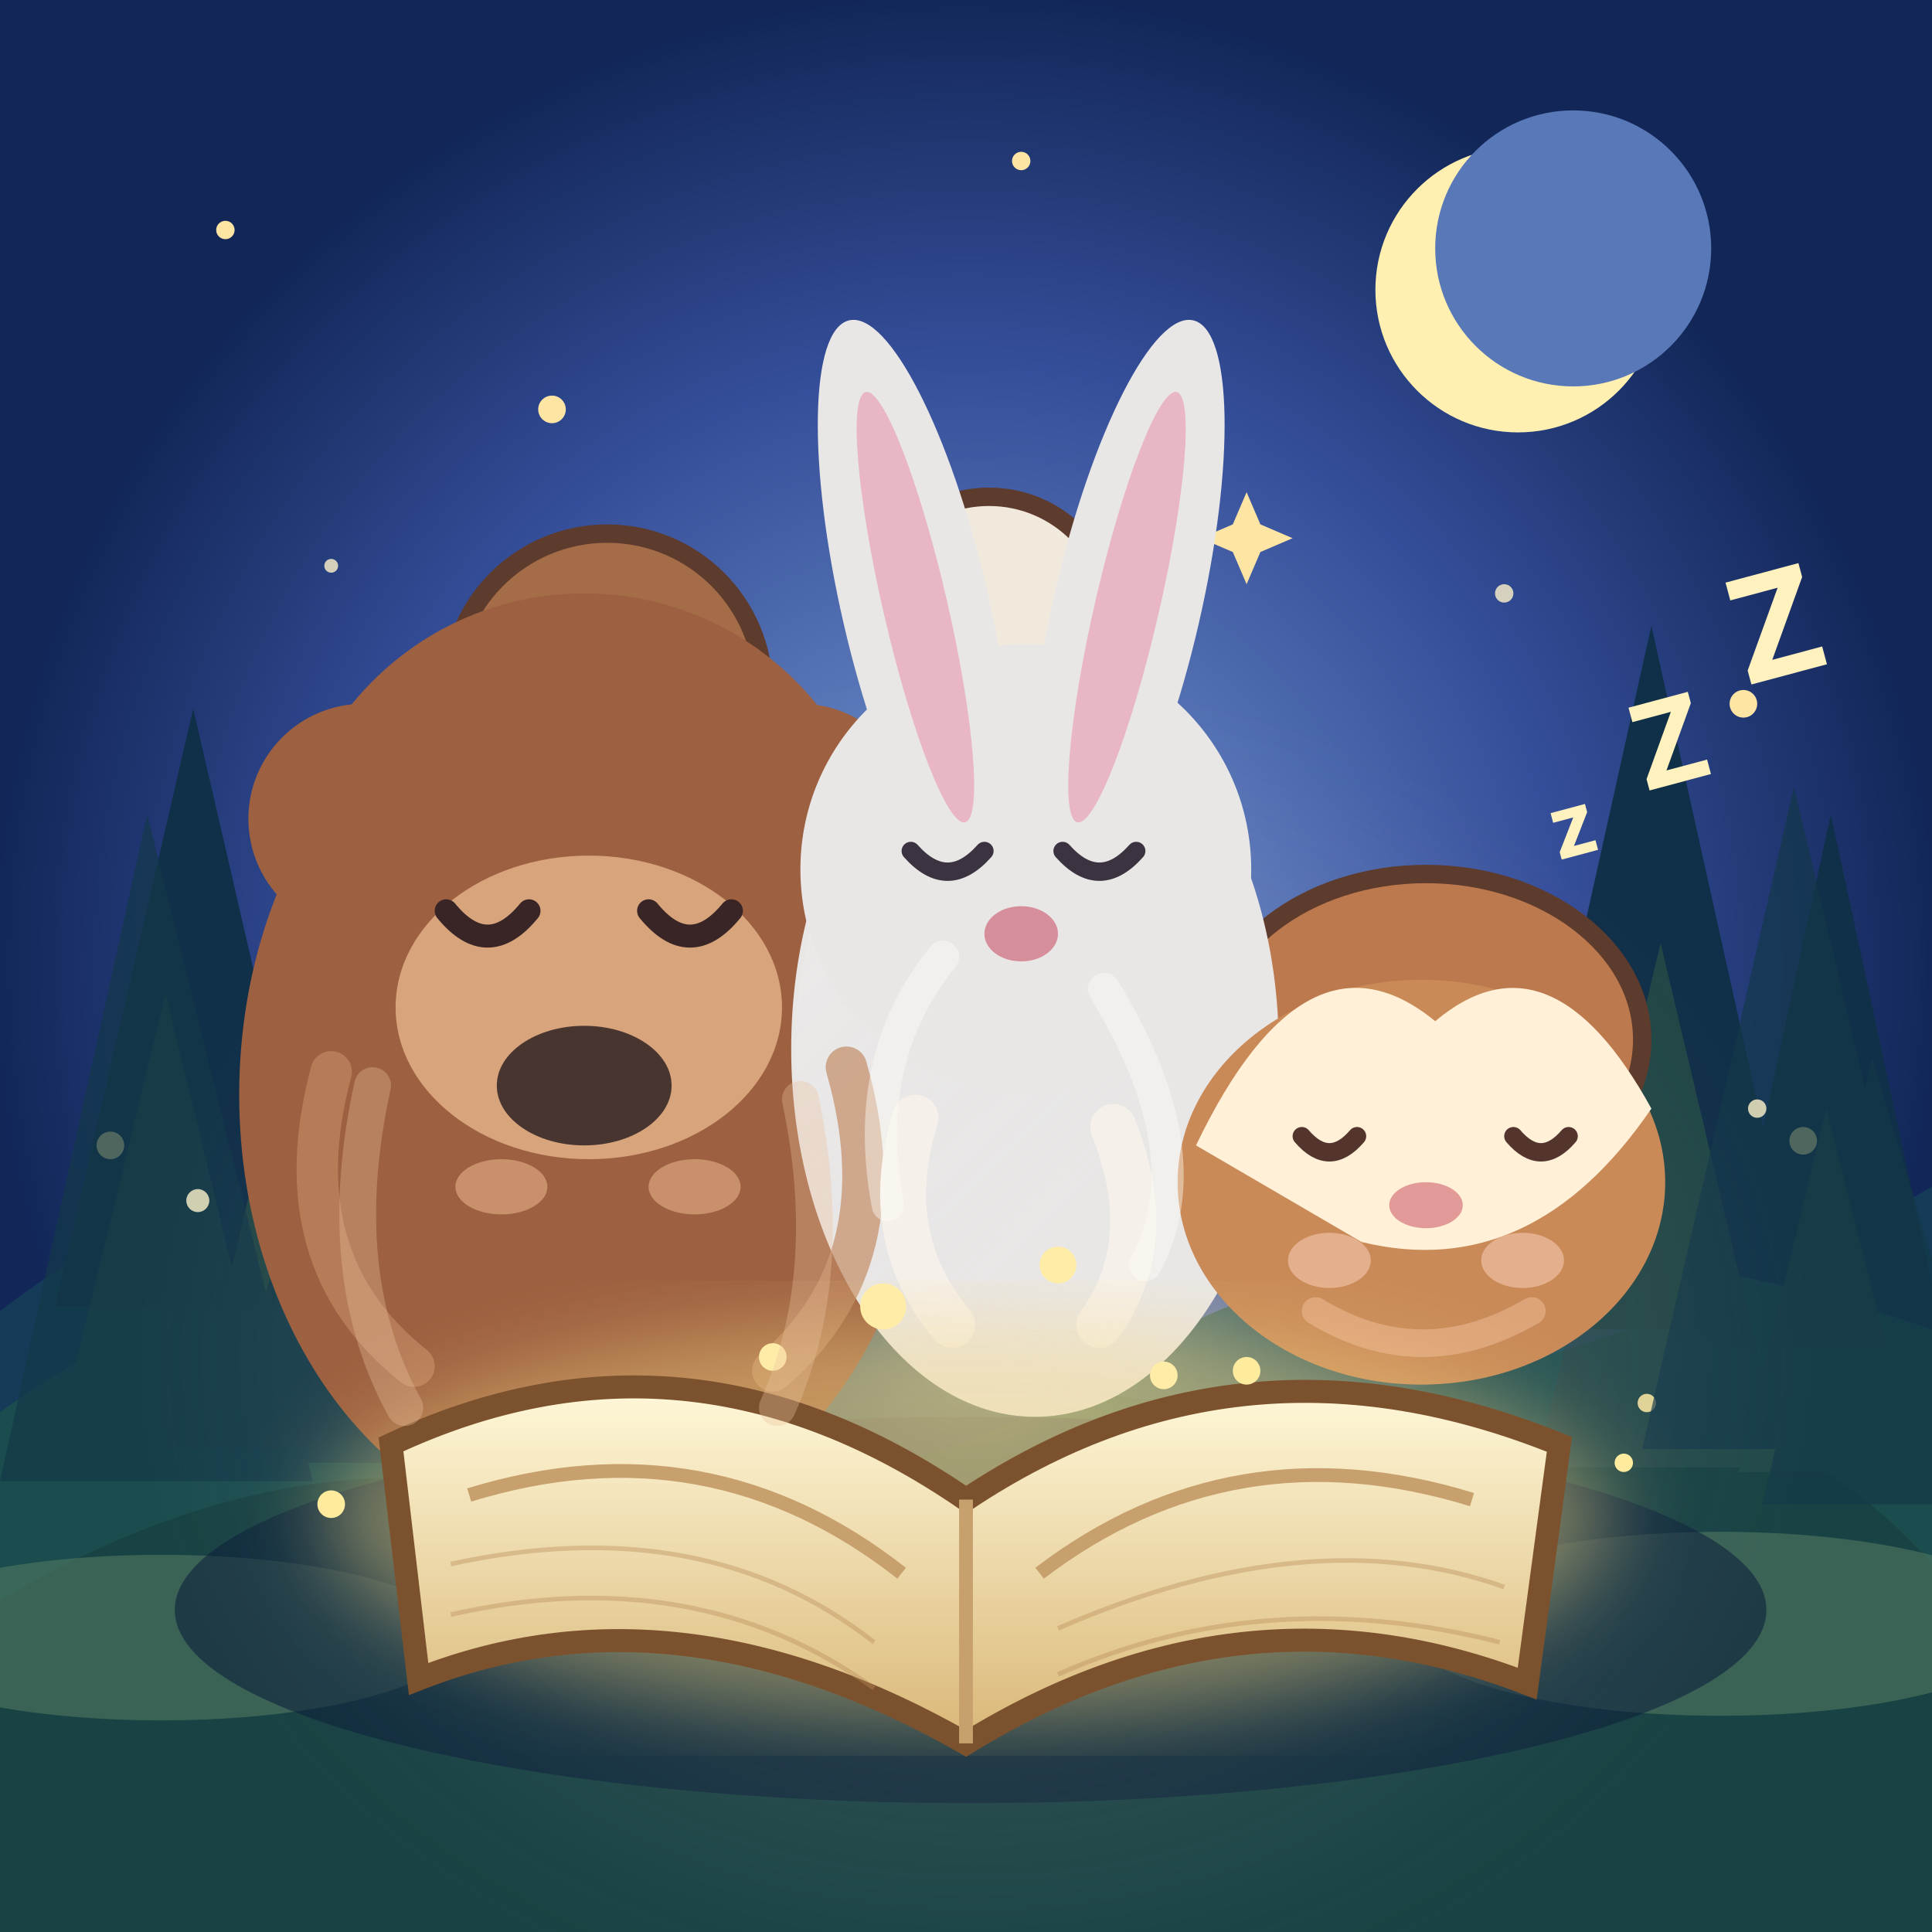
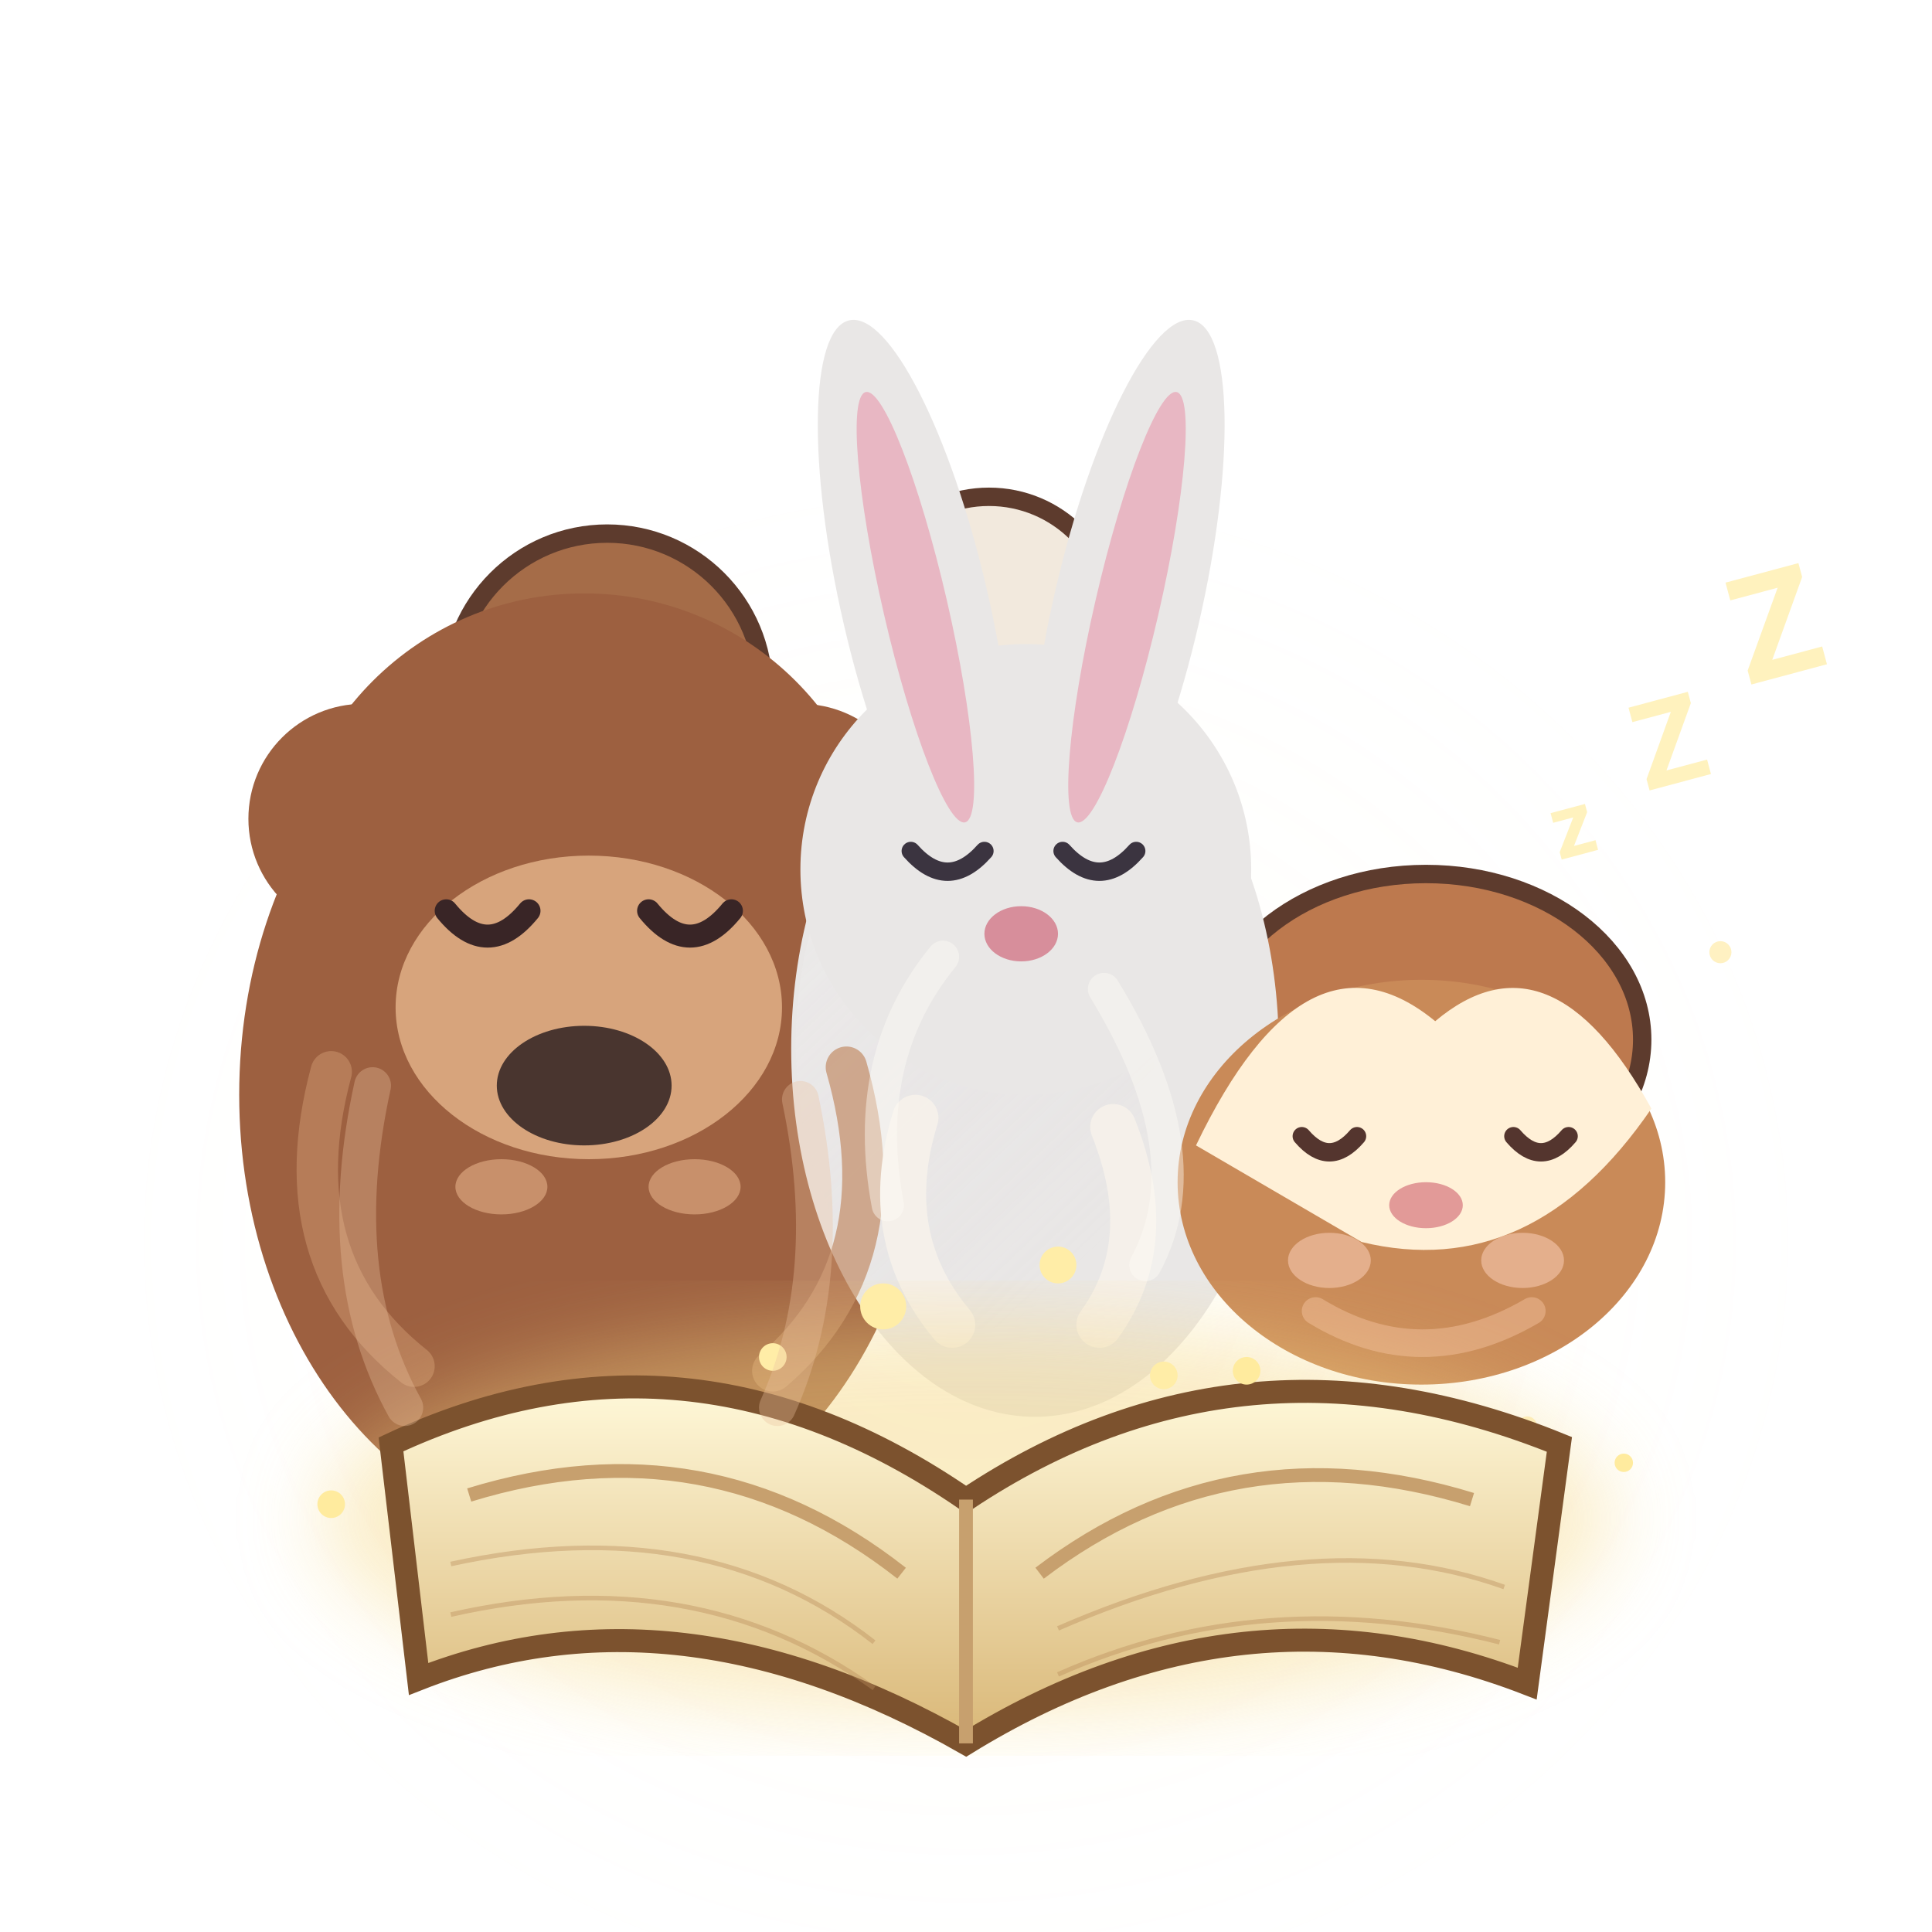
<svg xmlns="http://www.w3.org/2000/svg" viewBox="0 0 420 420">
  <defs>
    <radialGradient id="sky">
      <stop stop-color="#789bd2" />
      <stop offset=".62" stop-color="#354e99" />
      <stop offset="1" stop-color="#122758" />
    </radialGradient>
    <linearGradient id="book" x2="0" y2="1">
      <stop stop-color="#fff8d9" />
      <stop offset="1" stop-color="#d9b777" />
    </linearGradient>
    <filter id="glow">
      <feGaussianBlur stdDeviation="9" />
    </filter>
    <radialGradient id="ambient">
      <stop stop-color="#fff0b0" stop-opacity=".46" />
      <stop offset=".45" stop-color="#f6d09a" stop-opacity=".12" />
      <stop offset="1" stop-color="#b9a6f3" stop-opacity="0" />
    </radialGradient>
    <linearGradient id="feather" x1="0" y1="0" x2=".6" y2="1">
      <stop stop-color="#fffefa" stop-opacity=".5" />
      <stop offset="1" stop-color="#d6d0df" stop-opacity="0" />
    </linearGradient>
+     <radialGradient id="ambientScene">
+       <stop stop-color="#fff4bc" stop-opacity=".38" />
+       <stop offset="1" stop-color="#fff4bc" stop-opacity="0" />
+     </radialGradient>
  </defs>
-   <rect width="420" height="420" fill="url(#sky)" />
-   <circle cx="330" cy="63" r="31" fill="#ffefb1" />
-   <circle cx="342" cy="54" r="30" fill="#5878b8" />
-   <g fill="#ffe5a4">
-     <circle cx="49" cy="50" r="2" />
-     <circle cx="120" cy="89" r="3" />
-     <circle cx="222" cy="35" r="2" />
-     <circle cx="379" cy="153" r="3" />
-     <path d="m88 155 4 9 9 4-9 4-4 9-4-9-9-4 9-4zM271 107l3 7 7 3-7 3-3 7-3-7-7-3 7-3z" />
-   </g>
-   <path d="M0 285Q85 220 180 280T420 258V420H0" fill="#153b58" />
-   <g fill="#102f48">
-     <path d="m12 284 30-130 30 130zm35 0 24-95 25 95zm278 5 34-153 34 153zm48 4 25-116 25 116z" />
-   </g>
-   <g opacity=".8">
-     <path d="M0 307Q68 258 120 300T242 297T420 289V420H0" fill="#1d514b" />
-     <path d="M0 348Q80 300 156 338T300 329T420 340V420H0" fill="#19443d" />
-     <g fill="#264c45">
-       <path d="M12 315l24-99 24 99zm29 0 19-80 19 80zm293 4 27-114 27 114zm44 1 19-79 20 79z" />
-     </g>
-     <g fill="#5f8764" opacity=".6">
-       <ellipse cx="35" cy="356" rx="65" ry="18" />
-       <ellipse cx="374" cy="353" rx="69" ry="20" />
-     </g>
-   </g>
-   <g fill="#fbe7a0" opacity=".88">
-     <circle cx="24" cy="249" r="3" />
-     <circle cx="66" cy="279" r="2" />
-     <circle cx="392" cy="248" r="3" />
-     <circle cx="358" cy="305" r="2" />
-   </g>
-   <ellipse cx="211" cy="350" rx="173" ry="42" fill="#081b38" opacity=".55" />
-   <g fill="#123749" opacity=".7">
-     <path d="M0 322 32 177 68 322zM45 318 78 222 107 318zM357 315 390 171 424 315zM383 327 407 230 436 327z" />
-   </g>
-   <ellipse cx="212" cy="295" rx="181" ry="148" fill="url(#ambient)" />
-   <g fill="#fff4ca" opacity=".8">
-     <circle cx="43" cy="261" r="2.5" />
-     <circle cx="382" cy="241" r="2" />
-     <circle cx="327" cy="129" r="2" />
-     <circle cx="72" cy="123" r="1.5" />
+   <ellipse cx="210" cy="270" rx="185" ry="165" fill="url(#ambientScene)" opacity=".18" />
+   <g fill="#ffeeb4" opacity=".82">
+     <circle cx="61" cy="186" r="2.2" />
+     <circle cx="374" cy="207" r="2.4" />
+     <circle cx="97" cy="302" r="1.7" />
+     <circle cx="332" cy="310" r="2.1" />
  </g>
  <g stroke="#5d3b2d" stroke-width="4">
    <circle cx="132" cy="150" r="34" fill="#a56c48" />
    <circle cx="215" cy="135" r="27" fill="#f2e9dd" />
    <ellipse cx="310" cy="226" rx="47" ry="36" fill="#bd794e" />
  </g>
  <g fill="#9d6040">
    <ellipse cx="127" cy="238" rx="75" ry="96" />
    <circle cx="79" cy="178" r="25" />
    <circle cx="174" cy="178" r="25" />
    <circle cx="127" cy="194" r="65" />
  </g>
  <ellipse cx="128" cy="219" rx="42" ry="33" fill="#d7a47c" />
  <ellipse cx="127" cy="236" rx="19" ry="13" fill="#49352f" />
  <path d="M97 198q9 11 18 0M141 198q9 11 18 0" stroke="#392526" stroke-width="5" fill="none" stroke-linecap="round" />
  <g fill="#e9e7e6">
    <ellipse cx="225" cy="228" rx="53" ry="80" />
    <ellipse cx="199" cy="132" rx="16" ry="64" transform="rotate(-13 199 132)" />
    <ellipse cx="245" cy="132" rx="16" ry="64" transform="rotate(13 245 132)" />
    <ellipse cx="212" cy="227" rx="39" ry="62" fill="url(#feather)" opacity=".55" />
    <circle cx="223" cy="189" r="49" />
  </g>
  <g fill="#e8b7c3">
    <ellipse cx="199" cy="132" rx="7" ry="48" transform="rotate(-13 199 132)" />
    <ellipse cx="245" cy="132" rx="7" ry="48" transform="rotate(13 245 132)" />
  </g>
  <path d="M198 185q8 9 16 0M231 185q8 9 16 0" stroke="#3b3440" stroke-width="4" fill="none" stroke-linecap="round" />
  <ellipse cx="222" cy="203" rx="8" ry="6" fill="#d78e9b" />
  <ellipse cx="309" cy="257" rx="53" ry="44" fill="#c98a58" />
  <path d="M260 249Q284 199 312 222Q337 201 359 241Q333 279 296 270Z" fill="#fff0d7" />
  <path d="M283 247q6 7 12 0M329 247q6 7 12 0" stroke="#54352e" stroke-width="4" fill="none" stroke-linecap="round" />
  <ellipse cx="310" cy="262" rx="8" ry="5" fill="#e29a98" />
  <g opacity=".68">
    <path d="M72 233Q61 274 90 297M184 232Q196 274 168 298" stroke="#c18a64" stroke-width="9" fill="none" stroke-linecap="round" />
    <ellipse cx="109" cy="258" rx="10" ry="6" fill="#dca780" />
    <ellipse cx="151" cy="258" rx="10" ry="6" fill="#dca780" />
    <path d="M199 243Q191 269 207 288M242 245Q252 270 239 288" stroke="#faf5ec" stroke-width="10" fill="none" stroke-linecap="round" />
    <ellipse cx="289" cy="274" rx="9" ry="6" fill="#f1c0a4" />
    <ellipse cx="331" cy="274" rx="9" ry="6" fill="#f1c0a4" />
  </g>
  <ellipse cx="210" cy="330" rx="140" ry="43" fill="#f5d783" opacity=".45" filter="url(#glow)" />
  <path d="M85 314Q149 284 210 326Q270 286 339 314L332 366Q270 342 210 379Q147 343 91 365Z" fill="url(#book)" stroke="#7c522e" stroke-width="5" />
  <path d="M210 326V379M102 325Q154 309 196 342M226 342Q268 310 320 326" fill="none" stroke="#c7a06e" stroke-width="3" />
  <g fill="#ffeda7">
    <circle cx="192" cy="284" r="5" />
    <circle cx="230" cy="275" r="4" />
    <circle cx="253" cy="299" r="3" />
    <circle cx="168" cy="295" r="3" />
  </g>
  <g fill="#fff2be" font-family="sans-serif" font-weight="bold">
    <text x="339" y="187" font-size="19" transform="rotate(-15 339 187)">z</text>
    <text x="358" y="172" font-size="26" transform="rotate(-15 358 172)">Z</text>
    <text x="380" y="149" font-size="32" transform="rotate(-15 380 149)">Z</text>
  </g>
  <g stroke-linecap="round" fill="none">
    <path d="M81 236q-9 41 7 70M174 239q8 38-5 67" stroke="#eac09f" stroke-width="8" opacity=".34" />
    <path d="M205 208q-18 22-12 54M240 215q22 36 9 60" stroke="#fffdf6" stroke-width="7" opacity=".43" />
    <path d="M286 285q23 14 47 0" stroke="#f9c8a5" stroke-width="6" opacity=".43" />
  </g>
  <g fill="none" stroke="#b98b59" opacity=".4">
    <path d="M98 340q55-12 92 17M98 351q53-12 92 16M230 354q55-24 97-9M230 364q45-20 96-7" />
  </g>
  <g fill="#ffeb9e">
    <circle cx="72" cy="327" r="3" />
    <circle cx="353" cy="318" r="2" />
    <circle cx="271" cy="298" r="3" />
  </g>
</svg>
